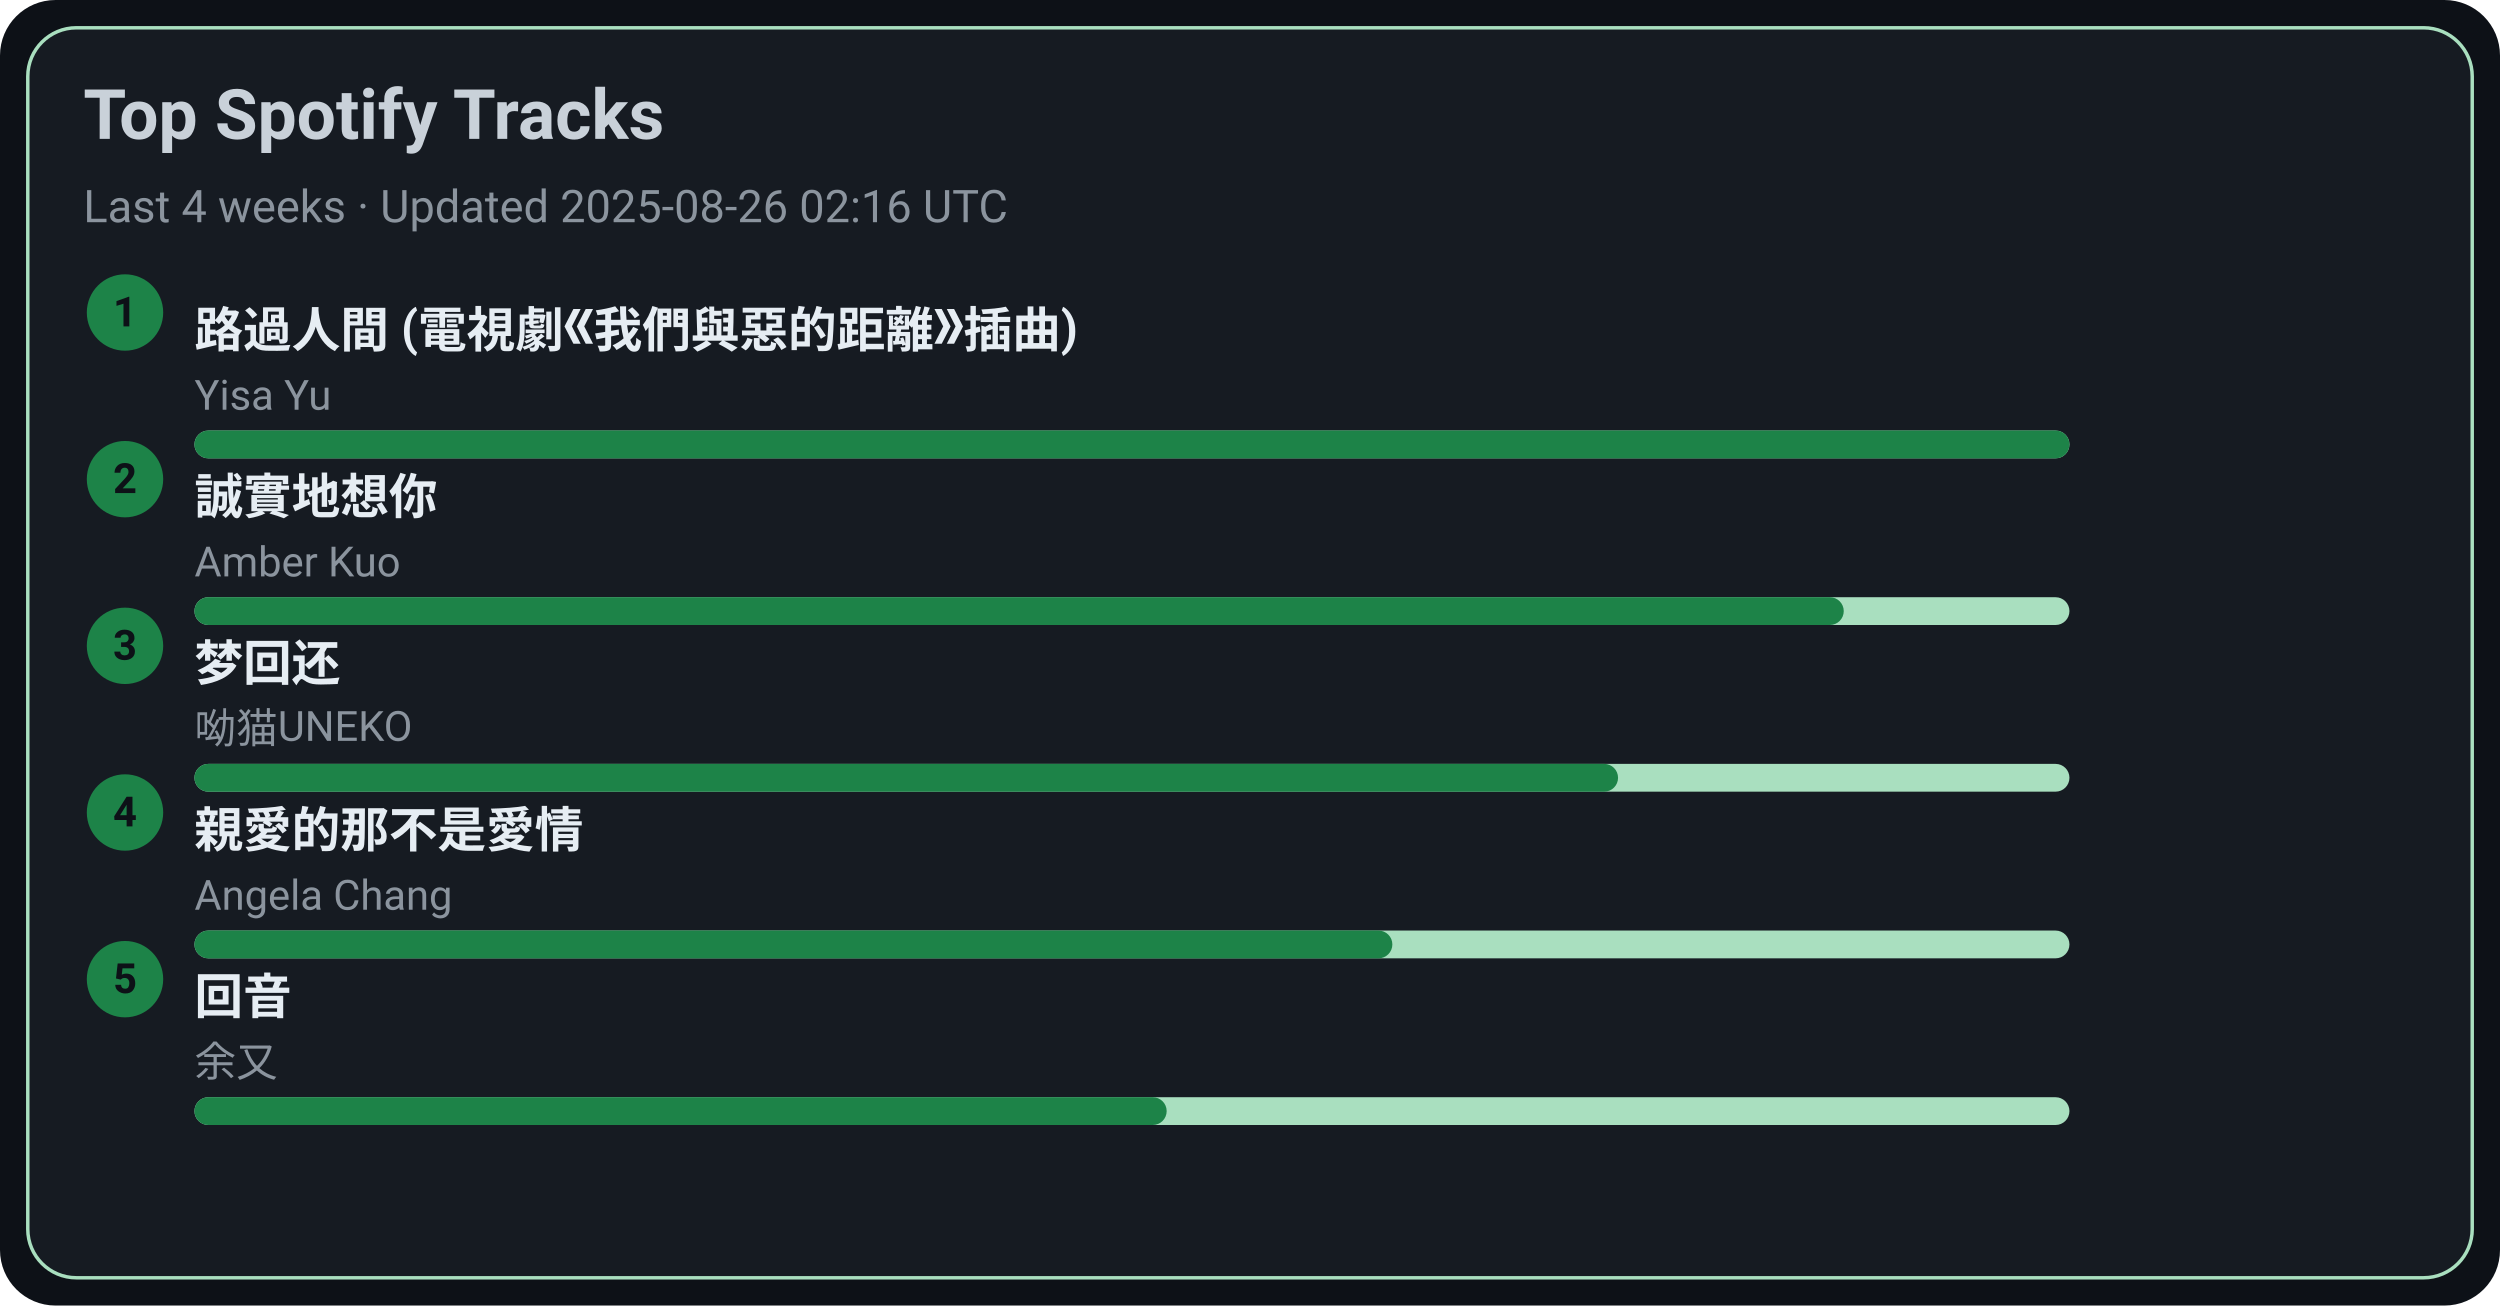
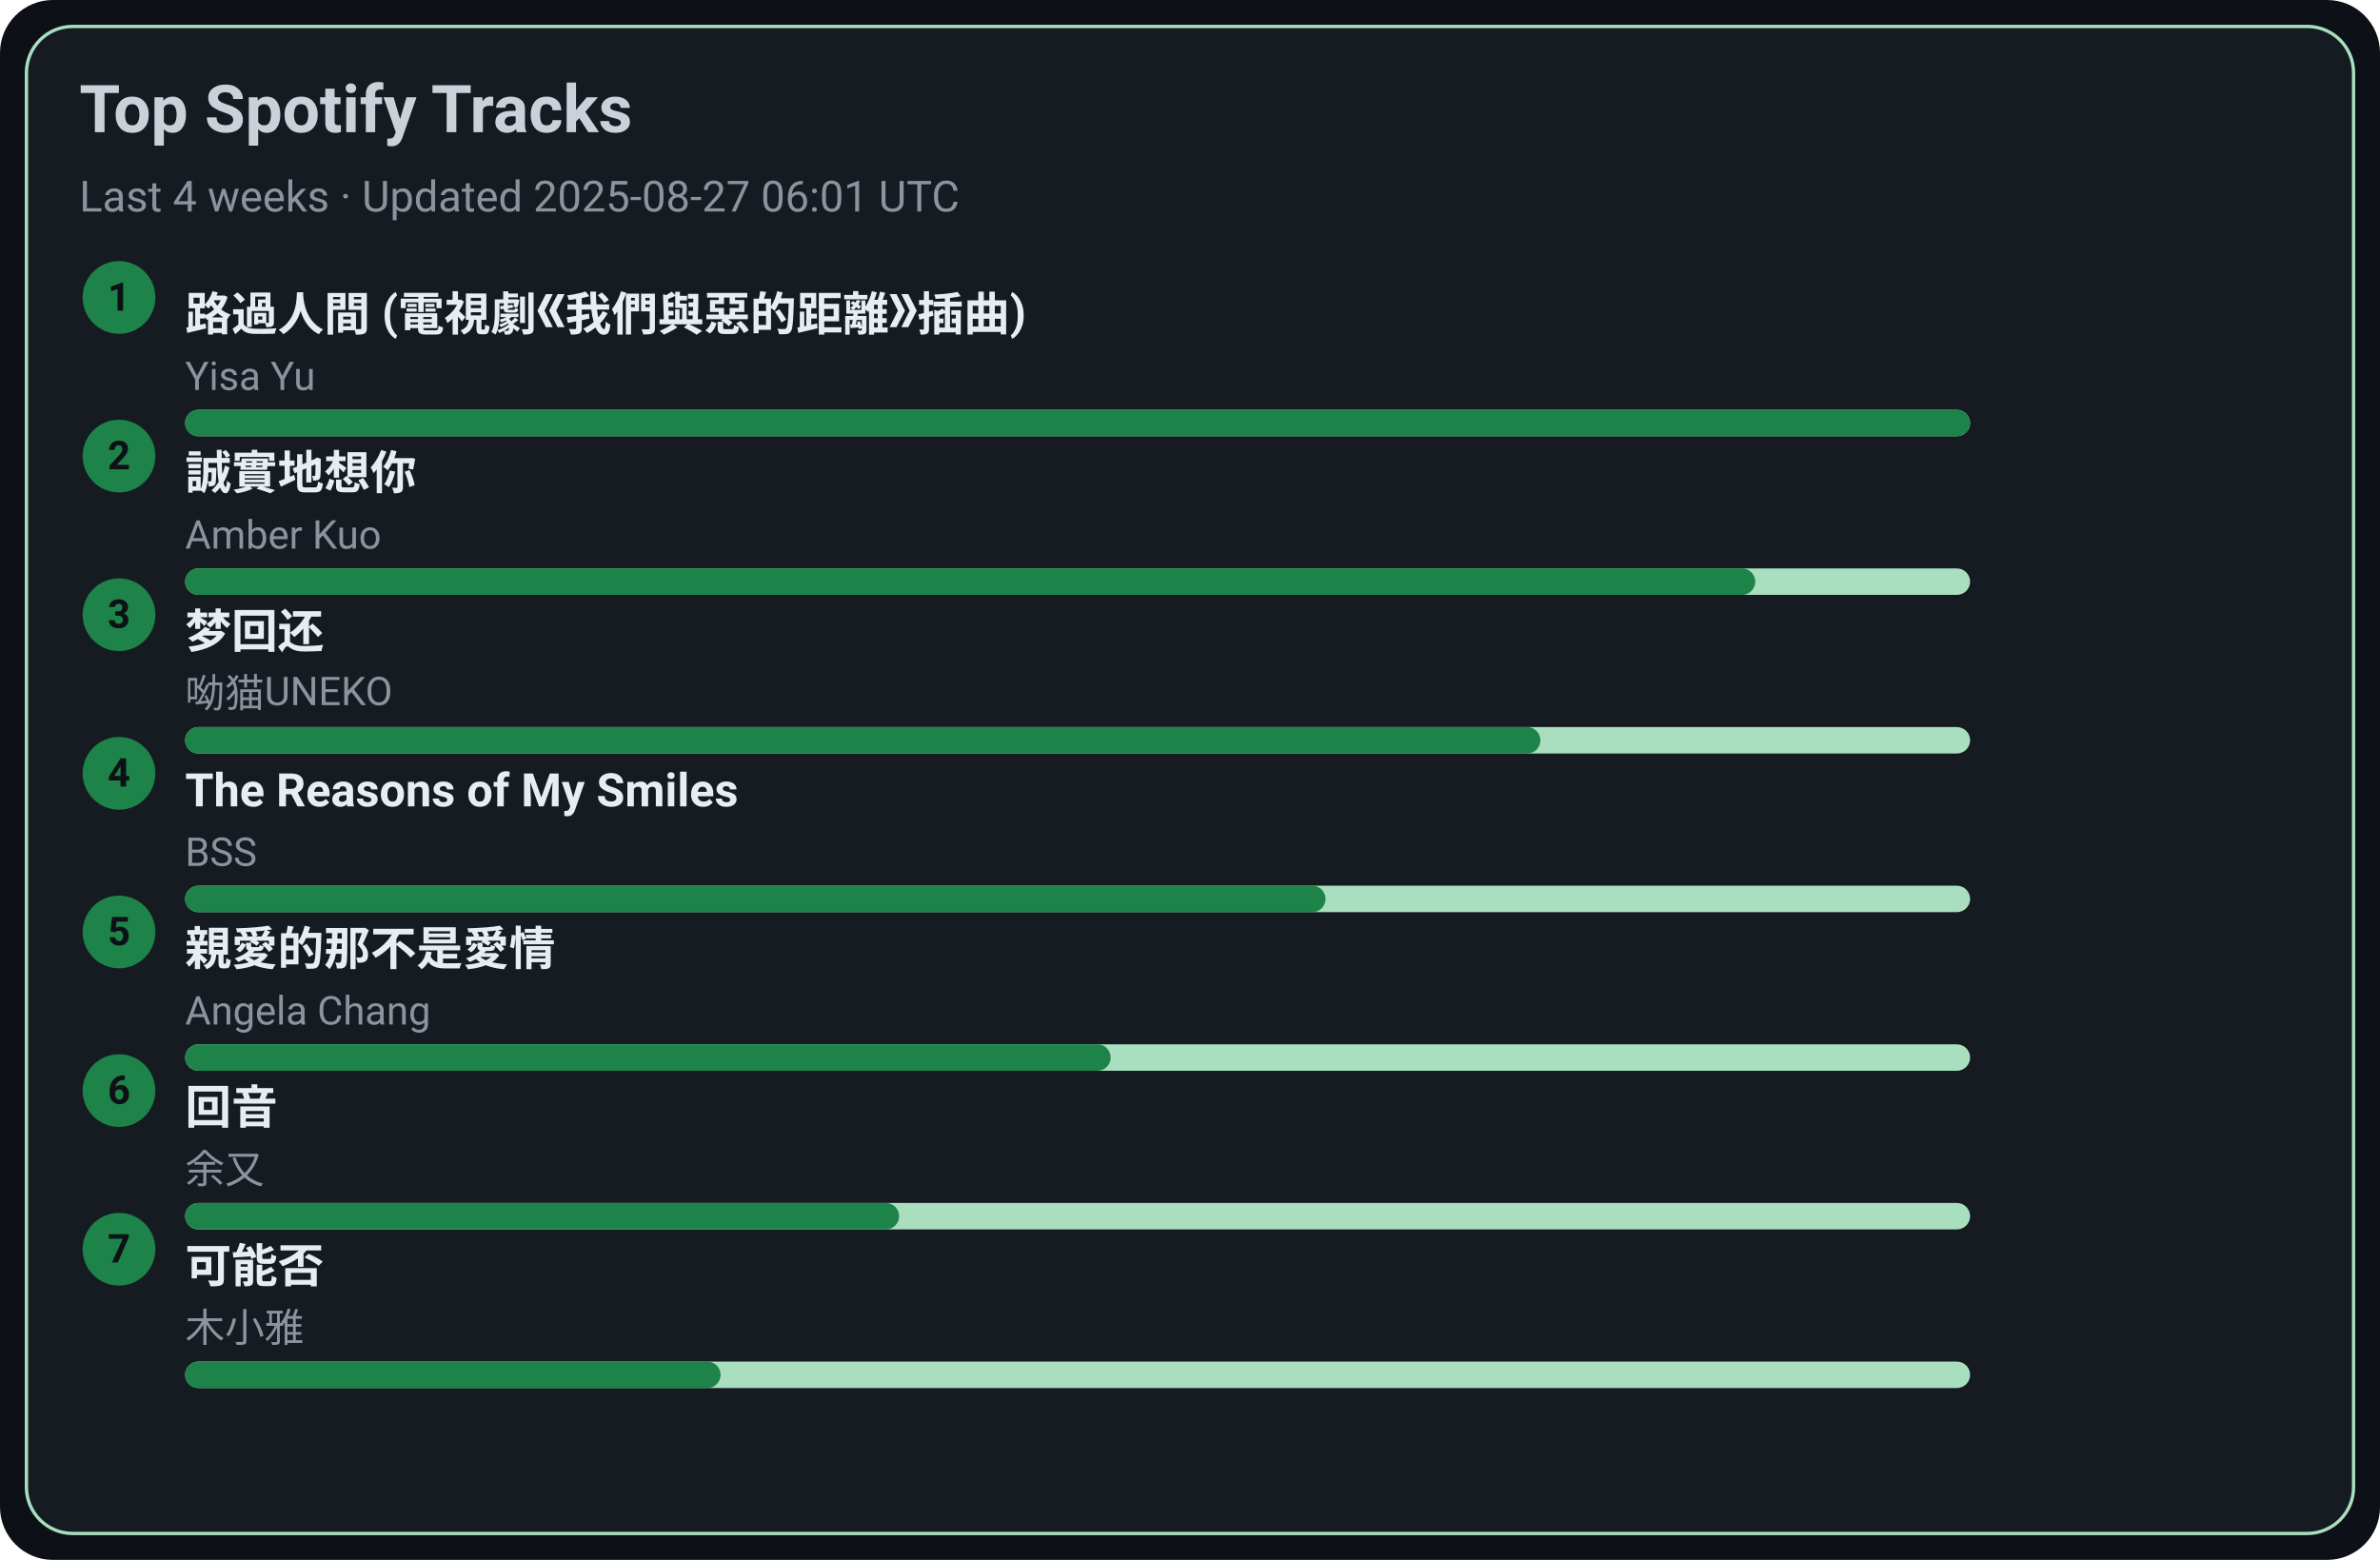
- <svg xmlns="http://www.w3.org/2000/svg" width="720" height="376" viewBox="0 0 720 376">
+ <svg xmlns="http://www.w3.org/2000/svg" width="720" height="472" viewBox="0 0 720 472">
  <style>text{font-family:-apple-system,BlinkMacSystemFont,Segoe UI,Roboto,Ubuntu,Helvetica Neue,Arial,Noto Sans,sans-serif}</style>
-   <rect width="720" height="376" rx="16" fill="#0d1117" />
-   <rect x="8" y="8" width="704" height="360" rx="14" fill="#161b22" stroke="#A9DFBF" />
+   <rect width="720" height="472" rx="16" fill="#0d1117" />
+   <rect x="8" y="8" width="704" height="456" rx="14" fill="#161b22" stroke="#A9DFBF" />
  <text x="24" y="40" font-size="20" fill="#c9d1d9" font-weight="600">Top Spotify Tracks</text>
-   <text x="24" y="64" font-size="13" fill="#8b949e">Last 4 weeks · Updated 2025-08-26 02:16 UTC</text>
+   <text x="24" y="64" font-size="13" fill="#8b949e">Last 4 weeks · Updated 2025-08-27 06:01 UTC</text>
  <circle cx="36" cy="90" r="11" fill="#1D8348" />
  <text x="36" y="94" text-anchor="middle" font-size="12" fill="#0d1117" font-weight="700">1</text>
  <a href="https://open.spotify.com/track/1ZSleGniKMWNrWvK5cGALO" target="_blank" rel="noopener noreferrer">
    <text x="56" y="100" font-size="14" fill="#e6edf3" font-weight="600">路過人間 (電視劇《我們與惡的距離》插曲)</text>
  </a>
  <text x="56" y="118" font-size="12" fill="#8b949e">Yisa Yu</text>
  <rect x="56" y="124" width="540" height="8" rx="4" fill="#A9DFBF" />
  <rect x="56" y="124" width="540" height="8" rx="4" fill="#1D8348" />
  <circle cx="36" cy="138" r="11" fill="#1D8348" />
  <text x="36" y="142" text-anchor="middle" font-size="12" fill="#0d1117" font-weight="700">2</text>
  <a href="https://open.spotify.com/track/1SPZzj8QzOwZoAGKXMGLGJ" target="_blank" rel="noopener noreferrer">
    <text x="56" y="148" font-size="14" fill="#e6edf3" font-weight="600">誠實地想你</text>
  </a>
  <text x="56" y="166" font-size="12" fill="#8b949e">Amber Kuo</text>
  <rect x="56" y="172" width="540" height="8" rx="4" fill="#A9DFBF" />
  <rect x="56" y="172" width="475" height="8" rx="4" fill="#1D8348" />
  <circle cx="36" cy="186" r="11" fill="#1D8348" />
  <text x="36" y="190" text-anchor="middle" font-size="12" fill="#0d1117" font-weight="700">3</text>
  <a href="https://open.spotify.com/track/6jTK3YxlFysC8g0Ye9tbPK" target="_blank" rel="noopener noreferrer">
    <text x="56" y="196" font-size="14" fill="#e6edf3" font-weight="600">梦回还</text>
  </a>
  <text x="56" y="214" font-size="12" fill="#8b949e">呦猫UNEKO</text>
  <rect x="56" y="220" width="540" height="8" rx="4" fill="#A9DFBF" />
  <rect x="56" y="220" width="410" height="8" rx="4" fill="#1D8348" />
  <circle cx="36" cy="234" r="11" fill="#1D8348" />
  <text x="36" y="238" text-anchor="middle" font-size="12" fill="#0d1117" font-weight="700">4</text>
-   <a href="https://open.spotify.com/track/1MAv2SJPGVVDHyFlhflmYR" target="_blank" rel="noopener noreferrer">
-     <text x="56" y="244" font-size="14" fill="#e6edf3" font-weight="600">親愛的那不是愛情</text>
+   <a href="https://open.spotify.com/track/1amowbJ9HHFFSFdg2ubM7G" target="_blank" rel="noopener noreferrer">
+     <text x="56" y="244" font-size="14" fill="#e6edf3" font-weight="600">The Reasons of My Smiles</text>
  </a>
-   <text x="56" y="262" font-size="12" fill="#8b949e">Angela Chang</text>
+   <text x="56" y="262" font-size="12" fill="#8b949e">BSS</text>
  <rect x="56" y="268" width="540" height="8" rx="4" fill="#A9DFBF" />
  <rect x="56" y="268" width="345" height="8" rx="4" fill="#1D8348" />
  <circle cx="36" cy="282" r="11" fill="#1D8348" />
  <text x="36" y="286" text-anchor="middle" font-size="12" fill="#0d1117" font-weight="700">5</text>
-   <a href="https://open.spotify.com/track/1K30lsrpvTR0ytSICU2Z3X" target="_blank" rel="noopener noreferrer">
-     <text x="56" y="292" font-size="14" fill="#e6edf3" font-weight="600">回音</text>
+   <a href="https://open.spotify.com/track/1MAv2SJPGVVDHyFlhflmYR" target="_blank" rel="noopener noreferrer">
+     <text x="56" y="292" font-size="14" fill="#e6edf3" font-weight="600">親愛的那不是愛情</text>
  </a>
-   <text x="56" y="310" font-size="12" fill="#8b949e">余又</text>
+   <text x="56" y="310" font-size="12" fill="#8b949e">Angela Chang</text>
  <rect x="56" y="316" width="540" height="8" rx="4" fill="#A9DFBF" />
  <rect x="56" y="316" width="280" height="8" rx="4" fill="#1D8348" />
+   <circle cx="36" cy="330" r="11" fill="#1D8348" />
+   <text x="36" y="334" text-anchor="middle" font-size="12" fill="#0d1117" font-weight="700">6</text>
+   <a href="https://open.spotify.com/track/1K30lsrpvTR0ytSICU2Z3X" target="_blank" rel="noopener noreferrer">
+     <text x="56" y="340" font-size="14" fill="#e6edf3" font-weight="600">回音</text>
+   </a>
+   <text x="56" y="358" font-size="12" fill="#8b949e">余又</text>
+   <rect x="56" y="364" width="540" height="8" rx="4" fill="#A9DFBF" />
+   <rect x="56" y="364" width="216" height="8" rx="4" fill="#1D8348" />
+   <circle cx="36" cy="378" r="11" fill="#1D8348" />
+   <text x="36" y="382" text-anchor="middle" font-size="12" fill="#0d1117" font-weight="700">7</text>
+   <a href="https://open.spotify.com/track/1MftvvUAxzIm1ZnLQyEdr7" target="_blank" rel="noopener noreferrer">
+     <text x="56" y="388" font-size="14" fill="#e6edf3" font-weight="600">可能否</text>
+   </a>
+   <text x="56" y="406" font-size="12" fill="#8b949e">木小雅</text>
+   <rect x="56" y="412" width="540" height="8" rx="4" fill="#A9DFBF" />
+   <rect x="56" y="412" width="162" height="8" rx="4" fill="#1D8348" />
</svg>
